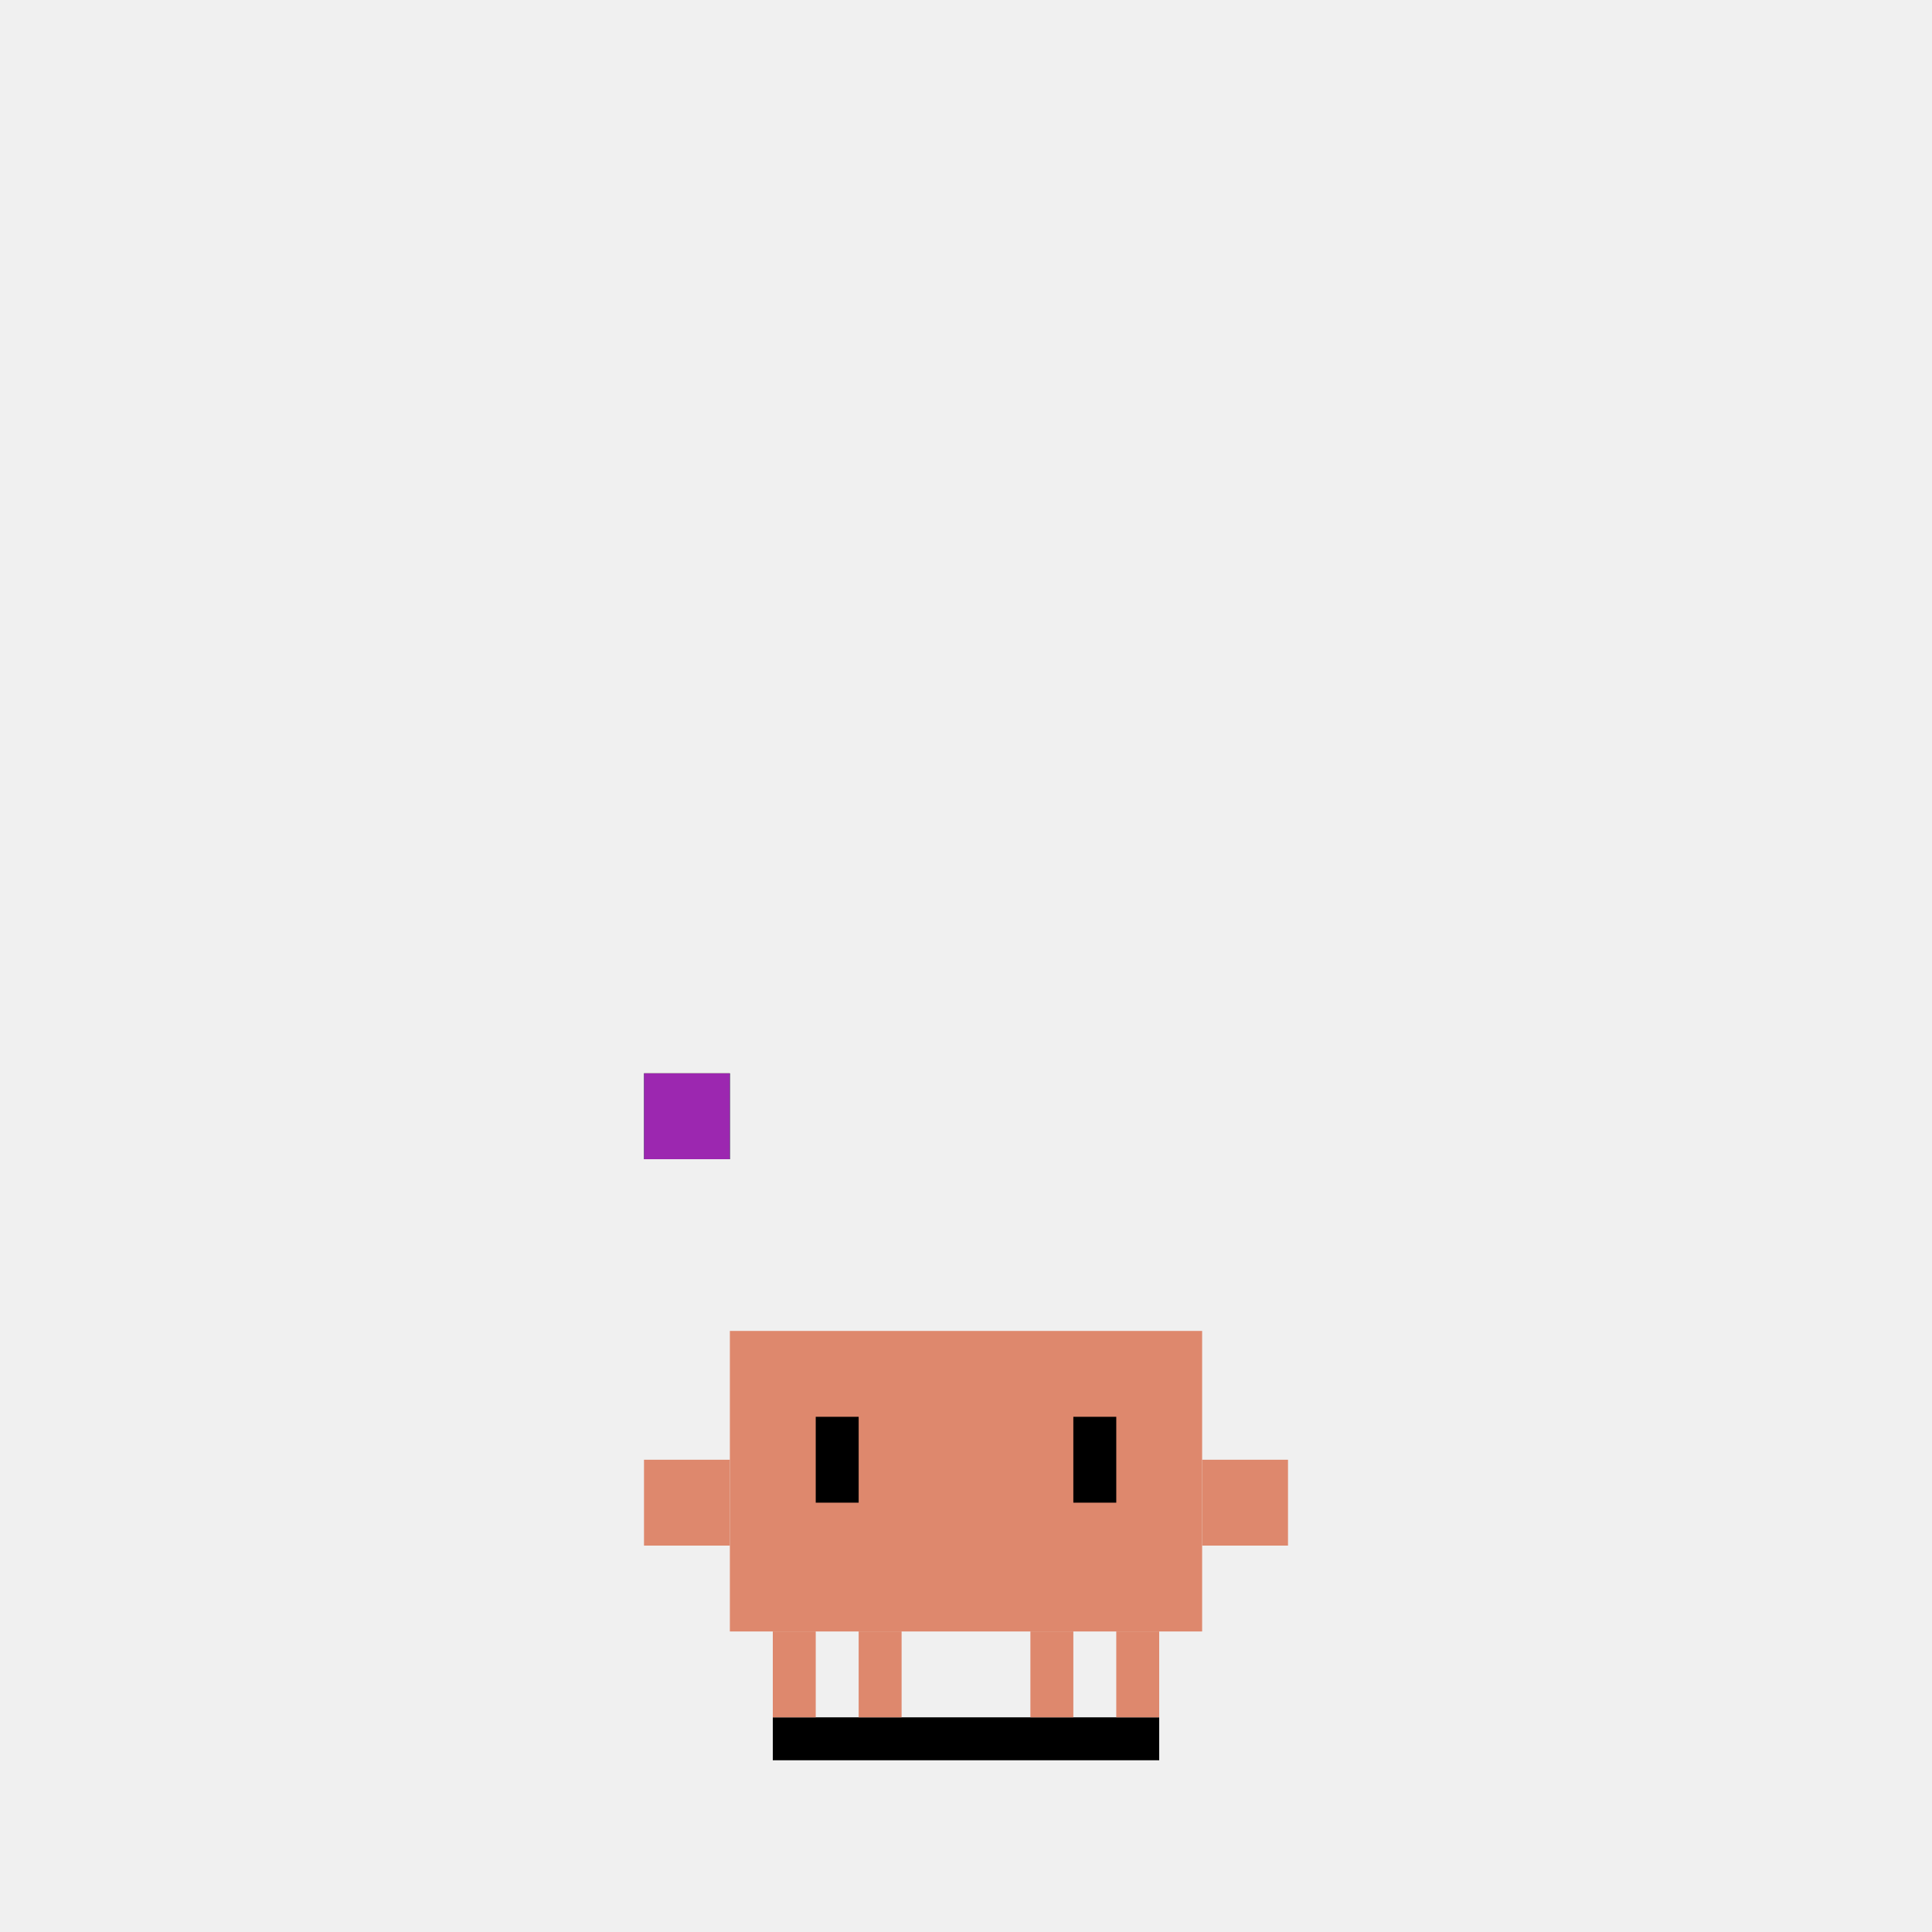
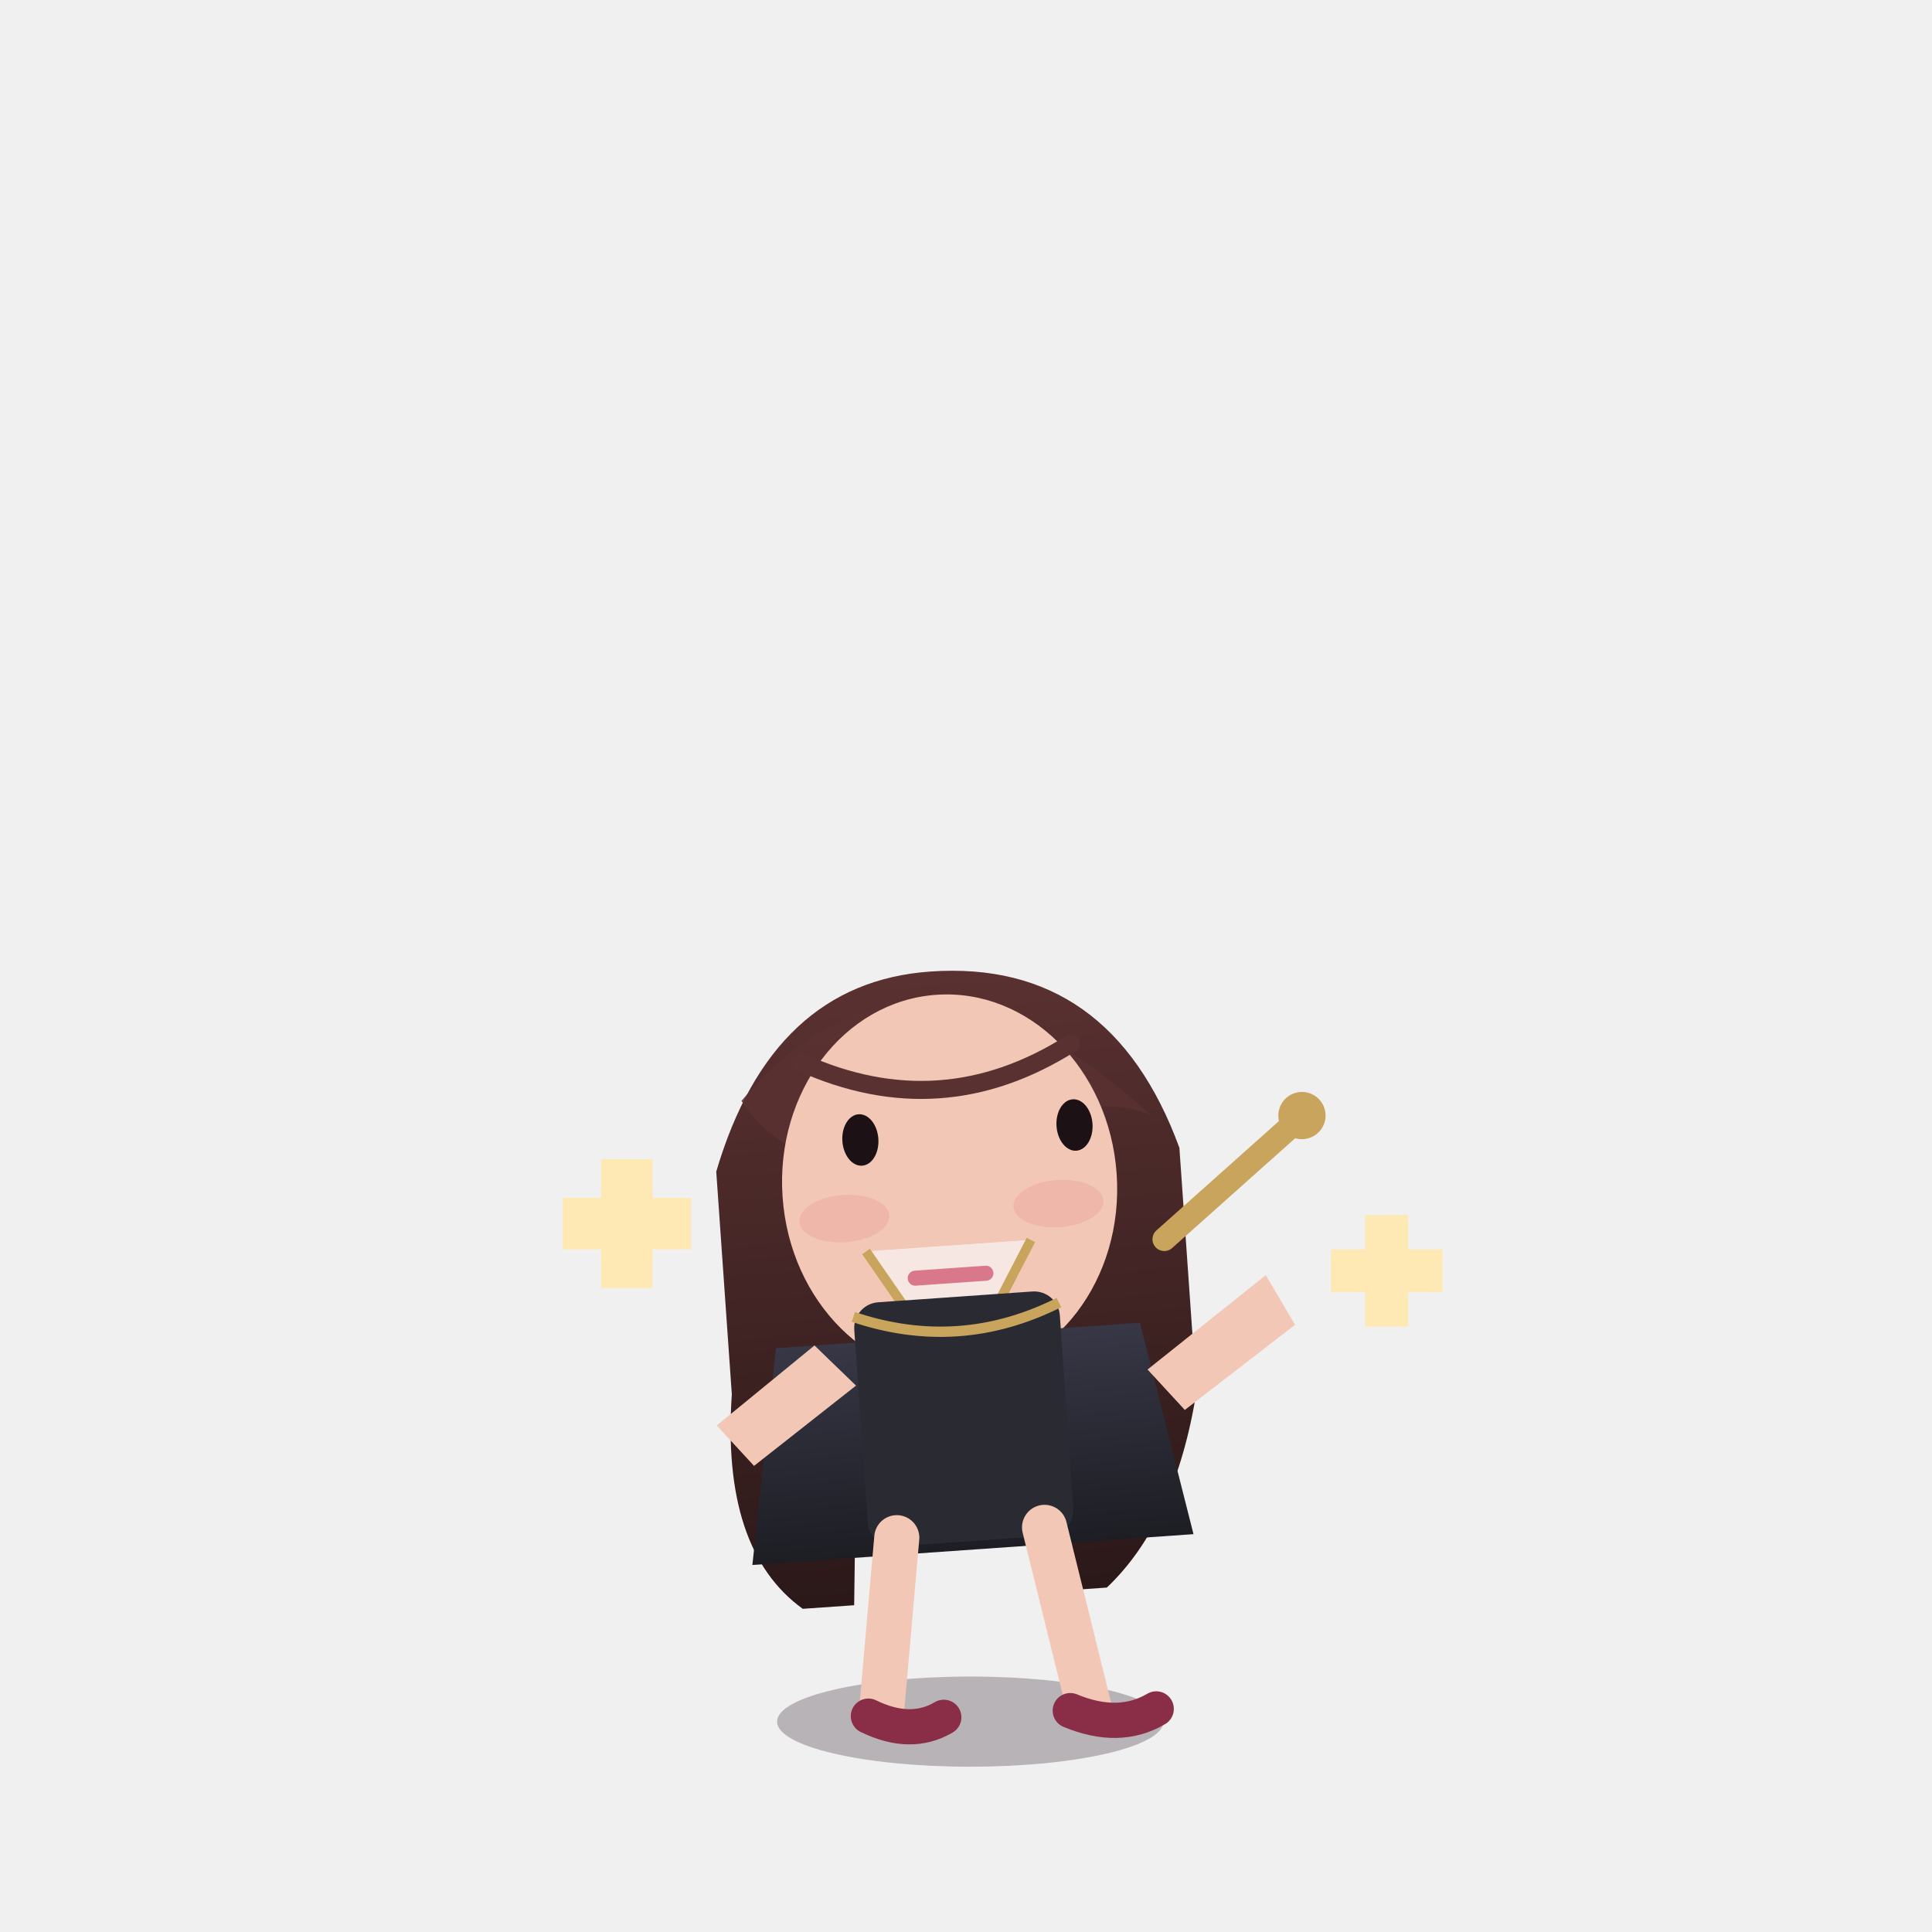
<svg xmlns="http://www.w3.org/2000/svg" viewBox="-15 -25 45 45" width="500" height="500">
  <defs>
+     <linearGradient id="hair-grad" x1="0" y1="0" x2="0" y2="1">
+       <stop offset="0%" stop-color="#5A3131" />
+       <stop offset="100%" stop-color="#2B1818" />
+     </linearGradient>
+     <linearGradient id="blazer-grad" x1="0" y1="0" x2="0" y2="1">
+       <stop offset="0%" stop-color="#373746" />
+       <stop offset="100%" stop-color="#1D1D24" />
+     </linearGradient>
    <style>
-       /* === Standard cycles === */
-       .breathe { transform-origin: 7.5px 13px; animation: breathe 3.2s infinite ease-in-out; }
-       @keyframes breathe {
-         0%, 100% { transform: scale(1, 1) translate(0, 0); }
-         50% { transform: scale(1.02, 0.98) translate(0, 0.5px); }
+       .body-float { transform-origin: 7.5px 10px; animation: bodyFloat 3.8s infinite ease-in-out; }
+       .hair-sway { transform-origin: 7.5px 4.5px; animation: hairSway 4.8s infinite ease-in-out; }
+       .sparkle-pulse { animation: sparklePulse 1.8s infinite ease-in-out; }
+       .alert-pop { animation: alertPop 0.9s infinite ease-in-out; }
+       .sleep-breathe { transform-origin: 7.5px 10px; animation: sleepBreathe 4.6s infinite ease-in-out; }
+       .mini-hover { animation: miniHover 2.6s infinite ease-in-out; }
+       @keyframes bodyFloat {
+         0%,100% { transform: translate(0,0); }
+         50% { transform: translate(0,0.65px); }
      }
-       .shadow-pulse { transform-origin: 7.5px 15.5px; animation: shadow-pulse 3.2s infinite ease-in-out; }
-       @keyframes shadow-pulse {
-         0%, 100% { transform: scale(1); opacity: 0.5; }
-         50% { transform: scale(1.05); opacity: 0.4; }
+       @keyframes hairSway {
+         0%,100% { transform: rotate(0deg); }
+         50% { transform: rotate(-1.6deg); }
      }
-       .eyes-blink { transform-origin: 7.5px 9px; animation: blink 4s infinite; }
-       @keyframes blink {
-         0%, 10%, 100% { transform: scaleY(1); }
-         5% { transform: scaleY(0.1); }
+       @keyframes sparklePulse {
+         0%,100% { opacity: 0.65; transform: scale(1); }
+         50% { opacity: 1; transform: scale(1.08); }
      }
- 
-       /* === Arc flow: 8s, 4 traversals, speed unchanged === */
-       @keyframes flow-normal {
-         0%     { transform: translate(-2px, 6px); opacity: 0; }
-         6.25%  { transform: translate(0px, 1px); opacity: 1; }
-         12.5%  { transform: translate(7.5px, -3px); opacity: 1; }
-         18.75% { transform: translate(15px, 1px); opacity: 1; }
-         24.5%  { transform: translate(17px, 6px); opacity: 0; }
-         25%    { transform: translate(-2px, 6px); opacity: 0; }
-         31.25% { transform: translate(0px, 1px); opacity: 1; }
-         37.5%  { transform: translate(7.5px, -3px); opacity: 1; }
-         43.75% { transform: translate(15px, 1px); opacity: 1; }
-         49.5%  { transform: translate(17px, 6px); opacity: 0; }
-         50%    { transform: translate(-2px, 6px); opacity: 0; }
-         56.25% { transform: translate(0px, 1px); opacity: 1; }
-         62.5%  { transform: translate(7.5px, -3px); opacity: 1; }
-         68.75% { transform: translate(15px, 1px); opacity: 1; }
-         74.5%  { transform: translate(17px, 6px); opacity: 0; }
-         75%    { transform: translate(-2px, 6px); opacity: 0; }
-         81.25% { transform: translate(0px, 1px); opacity: 1; }
-         87.5%  { transform: translate(7.5px, -3px); opacity: 1; }
-         93.75% { transform: translate(15px, 1px); opacity: 1; }
-         99.5%  { transform: translate(17px, 6px); opacity: 0; }
-         100%   { transform: translate(-2px, 6px); opacity: 0; }
+       @keyframes alertPop {
+         0%,100% { transform: translateY(0); }
+         50% { transform: translateY(-0.7px); }
      }
-       .f1, .f2, .f3, .f4, .f5 {
-         animation-name: flow-normal;
-         animation-duration: 8s;
-         animation-iteration-count: infinite;
-         animation-timing-function: linear;
+       @keyframes sleepBreathe {
+         0%,100% { transform: translate(0,0) scale(1,1); }
+         50% { transform: translate(0,0.8px) scale(1.02,0.98); }
      }
-       .f1 { animation-delay: 0s; }
-       .f2 { animation-delay: -0.4s; }
-       .f3 { animation-delay: -0.8s; }
-       .f4 { animation-delay: -1.2s; }
-       .f5 { animation-delay: -1.6s; }
- 
-       /*
-        * Catch cycle: 4s (half of flow 8s, fires 2x per flow cycle)
-        *   12.5% = Block 1 at LEFT
-        *   45%   = Block 3 at PEAK
-        *   67.5% = Block 4 at RIGHT
-        */
- 
-       /* === Catch scale (4s cycle) === */
-       .cs1 { transform-origin: 1px 1px; animation: cs1 4s infinite; }
-       @keyframes cs1 {
-         0%, 10%     { transform: scale(1); }
-         12.5%       { transform: scale(2.2); }
-         18%         { transform: scale(2.2); }
-         20%, 100%   { transform: scale(1); }
-       }
-       .cs3 { transform-origin: 1px 1px; animation: cs3 4s infinite; }
-       @keyframes cs3 {
-         0%, 43%     { transform: scale(1); }
-         45%         { transform: scale(2.2); }
-         51%         { transform: scale(2.2); }
-         53%, 100%   { transform: scale(1); }
-       }
-       .cs4 { transform-origin: 1px 1px; animation: cs4 4s infinite; }
-       @keyframes cs4 {
-         0%, 65.5%   { transform: scale(1); }
-         67.5%       { transform: scale(2.2); }
-         73.5%       { transform: scale(2.2); }
-         75.5%, 100% { transform: scale(1); }
-       }
- 
-       /* === Dim layers (4s cycle) === */
-       .dim-all { animation: dim-all 4s infinite; }
-       @keyframes dim-all {
-         0%, 8%       { opacity: 1; }
-         10%, 20%     { opacity: 0.12; }
-         22%, 41%     { opacity: 1; }
-         43%, 53%     { opacity: 0.12; }
-         55%, 63.5%   { opacity: 1; }
-         65.5%, 75.5% { opacity: 0.12; }
-         77.5%, 100%  { opacity: 1; }
-       }
-       .dim-23 { animation: dim-23 4s infinite; }
-       @keyframes dim-23 {
-         0%, 41%      { opacity: 1; }
-         43%, 53%     { opacity: 0.12; }
-         55%, 63.5%   { opacity: 1; }
-         65.5%, 75.5% { opacity: 0.12; }
-         77.5%, 100%  { opacity: 1; }
-       }
-       .dim-13 { animation: dim-13 4s infinite; }
-       @keyframes dim-13 {
-         0%, 8%       { opacity: 1; }
-         10%, 20%     { opacity: 0.12; }
-         22%, 63.5%   { opacity: 1; }
-         65.5%, 75.5% { opacity: 0.12; }
-         77.5%, 100%  { opacity: 1; }
-       }
-       .dim-12 { animation: dim-12 4s infinite; }
-       @keyframes dim-12 {
-         0%, 8%       { opacity: 1; }
-         10%, 20%     { opacity: 0.12; }
-         22%, 41%     { opacity: 1; }
-         43%, 53%     { opacity: 0.12; }
-         55%, 100%    { opacity: 1; }
-       }
- 
-       /* === Dispatch: eyes + arms (4s cycle) === */
-       .eyes-dispatch { animation: eyes-dispatch 4s infinite; }
-       @keyframes eyes-dispatch {
-         0%, 8%       { transform: translate(0, 0); }
-         10%, 20%     { transform: translate(-1.5px, 0); }
-         23%, 41%     { transform: translate(0, 0); }
-         43%, 53%     { transform: translate(0, -1.5px); }
-         56%, 63%     { transform: translate(0, 0); }
-         65.5%, 75.5% { transform: translate(1.5px, 0); }
-         78%, 100%    { transform: translate(0, 0); }
-       }
-       .arm-l-dispatch { transform-origin: 2px 10px; animation: arm-l-dispatch 4s infinite; }
-       @keyframes arm-l-dispatch {
-         0%, 10%     { transform: rotate(10deg); }
-         12.5%       { transform: rotate(24deg); }
-         18%, 100%   { transform: rotate(10deg); }
-       }
-       .arm-r-dispatch { transform-origin: 13px 10px; animation: arm-r-dispatch 4s infinite; }
-       @keyframes arm-r-dispatch {
-         0%, 43%     { transform: rotate(-10deg); }
-         45%         { transform: rotate(-18deg); }
-         51%, 65.5%  { transform: rotate(-10deg); }
-         67.5%       { transform: rotate(-24deg); }
-         73.5%, 100% { transform: rotate(-10deg); }
-       }
- 
-       /* Catch sparks (4s cycle) */
-       .spark-l { animation: spark-l 4s infinite; }
-       @keyframes spark-l {
-         0%, 10%, 21%, 100% { opacity: 0; }
-         12.5%, 18% { opacity: 1; }
-       }
-       .spark-p { animation: spark-p 4s infinite; }
-       @keyframes spark-p {
-         0%, 43%, 54%, 100% { opacity: 0; }
-         45%, 51% { opacity: 1; }
-       }
-       .spark-r { animation: spark-r 4s infinite; }
-       @keyframes spark-r {
-         0%, 65%, 76%, 100% { opacity: 0; }
-         67.5%, 73.5% { opacity: 1; }
+       @keyframes miniHover {
+         0%,100% { transform: translateY(0); }
+         50% { transform: translateY(-0.8px); }
      }
    </style>
  </defs>
-   <rect class="shadow-pulse" x="3" y="15" width="9" height="1" fill="#000000" />
-   <g class="dim-23">
-     <g class="f1">
-       <g class="cs1">
-         <rect x="0" y="0" width="2" height="2" fill="#FF5252" />
+   <g transform="translate(0 0) scale(1 1)">
+     <ellipse cx="7.6" cy="15.1" rx="4.5" ry="1.05" fill="#24171F" opacity="0.28" />
+   </g>
+   <g>
+     <g transform="translate(0 0) rotate(-4 7.5 9.5)" class="body-float">
+       <g class="hair-sway">
+         <path d="M2.2 1.9 Q3.8 -2.4 7.5 -2.4 Q11.7 -2.4 13 2.1 L13 7.8 Q12.3 10.8 10.6 12.2 L9.6 12.2 L10 5.5 Q7.8 7.2 5.1 7.4 L4.7 12.2 L3.5 12.2 Q1.7 10.7 2.2 7.1 Z" fill="url(#hair-grad)" />
+         <path d="M2.9 0.3 Q7.2 -4.1 12.4 1.3 Q11.4 0.8 10.5 1.2 Q7.6 -1.6 4.4 1.7 Q3.4 1.2 2.9 0.3 Z" fill="#5A3131" opacity="0.88" />
      </g>
+       <ellipse cx="7.6" cy="2.6" rx="3.9" ry="4.45" fill="#F2C7B5" />
+       <ellipse cx="5.1" cy="3.2" rx="1.05" ry="0.55" fill="#E8A59B" opacity="0.45" />
+       <ellipse cx="10.1" cy="3.2" rx="1.05" ry="0.55" fill="#E8A59B" opacity="0.45" />
+       <g fill="#1C1115">
+         <ellipse cx="5.6" cy="1.4" rx="0.42" ry="0.6" />
+         <ellipse cx="10.6" cy="1.4" rx="0.42" ry="0.6" />
+       </g>
+       <path d="M6.2 4.45 q1.2 1 2.6 0" stroke="#B84C67" stroke-width="0.45" fill="none" stroke-linecap="round" />
+       <path d="M4.35 -0.5 Q7.5 1.2 10.65 -0.5" stroke="#5A3131" stroke-width="0.42" fill="none" stroke-linecap="round" />
+       <path d="M3.3 6.1 L11.8 6.1 L12.7 11.1 L2.4 11.1 Z" fill="url(#blazer-grad)" />
+       <path d="M5.55 4 L7.45 7.2 L9.4 4" fill="#F7E7E2" />
+       <path d="M5.55 4 L7.45 7.2 L9.4 4" stroke="#C9A45C" stroke-width="0.22" fill="#F7E7E2" />
+       <path d="M6.65 4.7 H8.3" stroke="#D9778B" stroke-width="0.35" stroke-linecap="round" />
+       <rect x="5.15" y="5.2" width="4.8" height="5.7" rx="0.6" fill="#2A2A33" />
+       <path d="M5.15 5.5 Q7.55 6.5 9.95 5.5" stroke="#C9A45C" stroke-width="0.24" fill="none" />
+       <path d="M1.8 7.8 L4.2 6.1 L5.1 7.1 L2.6 8.8 Z" fill="#F2C7B5" />
+       <path d="M11.9 7.2 L14.8 5.2 L15.4 6.4 L12.7 8.2 Z" fill="#F2C7B5" />
+       <path d="M5.8 10.7 L5.15 14.8" stroke="#F2C7B5" stroke-width="1.05" stroke-linecap="round" />
+       <path d="M9.25 10.7 L10 15" stroke="#F2C7B5" stroke-width="1.05" stroke-linecap="round" />
+       <path d="M4.85 14.8 Q5.8 15.35 6.6 14.95" stroke="#8A2D47" stroke-width="0.82" stroke-linecap="round" />
+       <path d="M9.55 15 Q10.65 15.55 11.55 15.1" stroke="#8A2D47" stroke-width="0.82" stroke-linecap="round" />
+       <path d="M12.5 4.2 L15.6 1.8" stroke="#C9A45C" stroke-width="0.55" stroke-linecap="round" />
+       <circle cx="15.9" cy="1.55" r="0.55" fill="#C9A45C" />
    </g>
  </g>
-   <g class="dim-all">
-     <g class="f2">
-       <rect x="0" y="0" width="2" height="2" fill="#FFC107" />
-     </g>
-   </g>
-   <g class="dim-13">
-     <g class="f3">
-       <g class="cs3">
-         <rect x="0" y="0" width="2" height="2" fill="#0082FC" />
-       </g>
-     </g>
-   </g>
-   <g class="dim-12">
-     <g class="f4">
-       <g class="cs4">
-         <rect x="0" y="0" width="2" height="2" fill="#4CAF50" />
-       </g>
-     </g>
-   </g>
-   <g class="dim-all">
-     <g class="f5">
-       <rect x="0" y="0" width="2" height="2" fill="#9C27B0" />
-     </g>
-   </g>
-   <rect class="spark-l" x="-1.5" y="-0.5" width="1" height="1" fill="#FFF" opacity="0" />
-   <rect class="spark-p" x="9.5" y="-5" width="1" height="1" fill="#FFF" opacity="0" />
-   <rect class="spark-r" x="17" y="-0.5" width="1" height="1" fill="#FFF" opacity="0" />
-   <g class="breathe">
-     <g fill="#DE886D">
-       <rect x="3" y="13" width="1" height="2" />
-       <rect x="5" y="13" width="1" height="2" />
-       <rect x="9" y="13" width="1" height="2" />
-       <rect x="11" y="13" width="1" height="2" />
-     </g>
-     <rect x="2" y="6" width="11" height="7" fill="#DE886D" />
-     <g class="eyes-dispatch">
-       <g class="eyes-blink">
-         <rect x="4" y="8" width="1" height="2" fill="#000000" />
-         <rect x="10" y="8" width="1" height="2" fill="#000000" />
-       </g>
-     </g>
-     <g class="arm-l-dispatch">
-       <rect x="0" y="9" width="2" height="2" fill="#DE886D" />
-     </g>
-     <g class="arm-r-dispatch">
-       <rect x="13" y="9" width="2" height="2" fill="#DE886D" />
-     </g>
+   <g fill="#FFE8B0" opacity="0.95">
+     <rect x="-1" y="2" width="1.2" height="3" />
+     <rect x="-1.9" y="2.9" width="3" height="1.2" />
+     <rect x="16.8" y="3.3" width="1" height="2.6" />
+     <rect x="16" y="4.1" width="2.6" height="1" />
  </g>
</svg>
